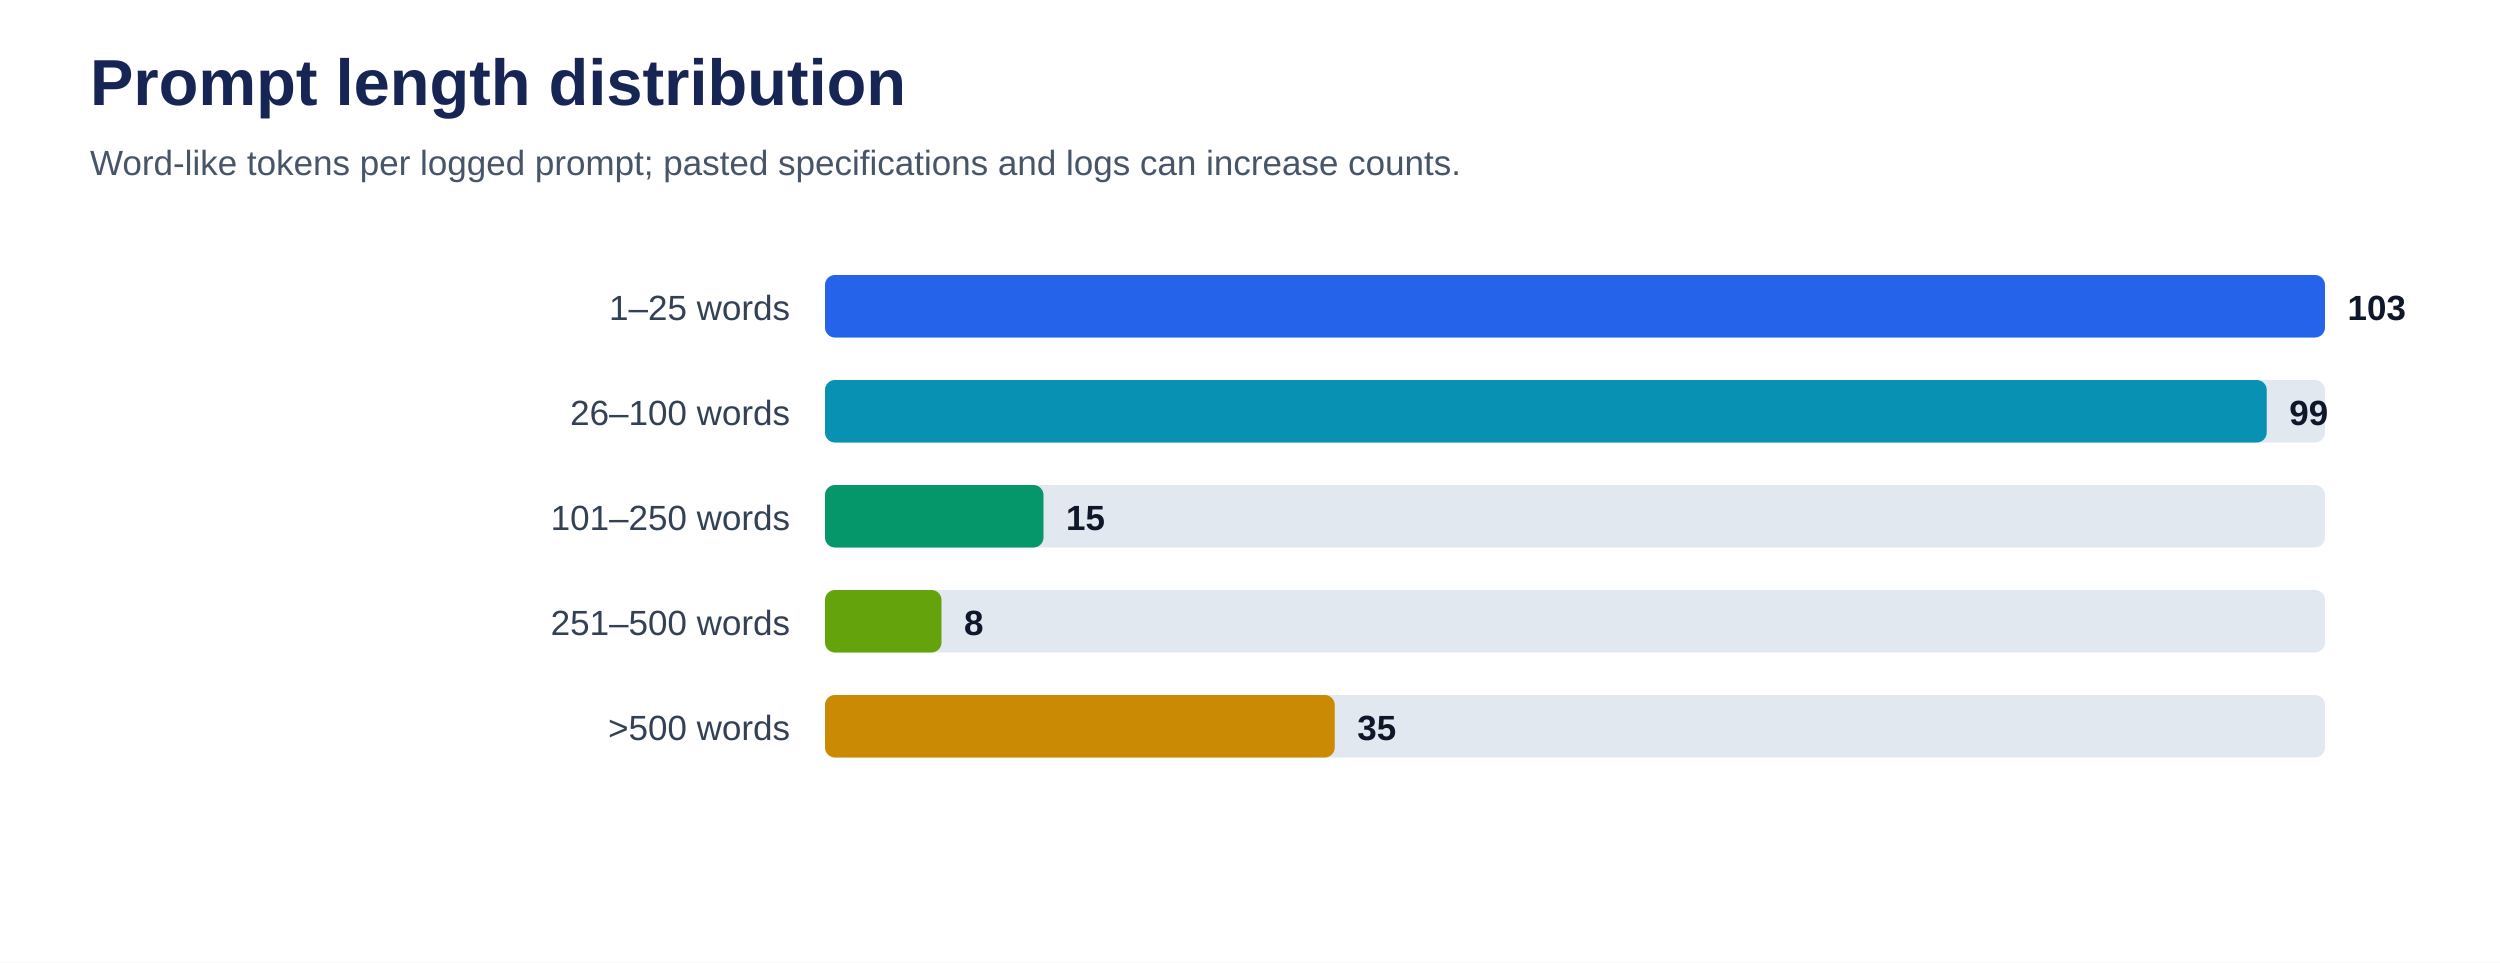
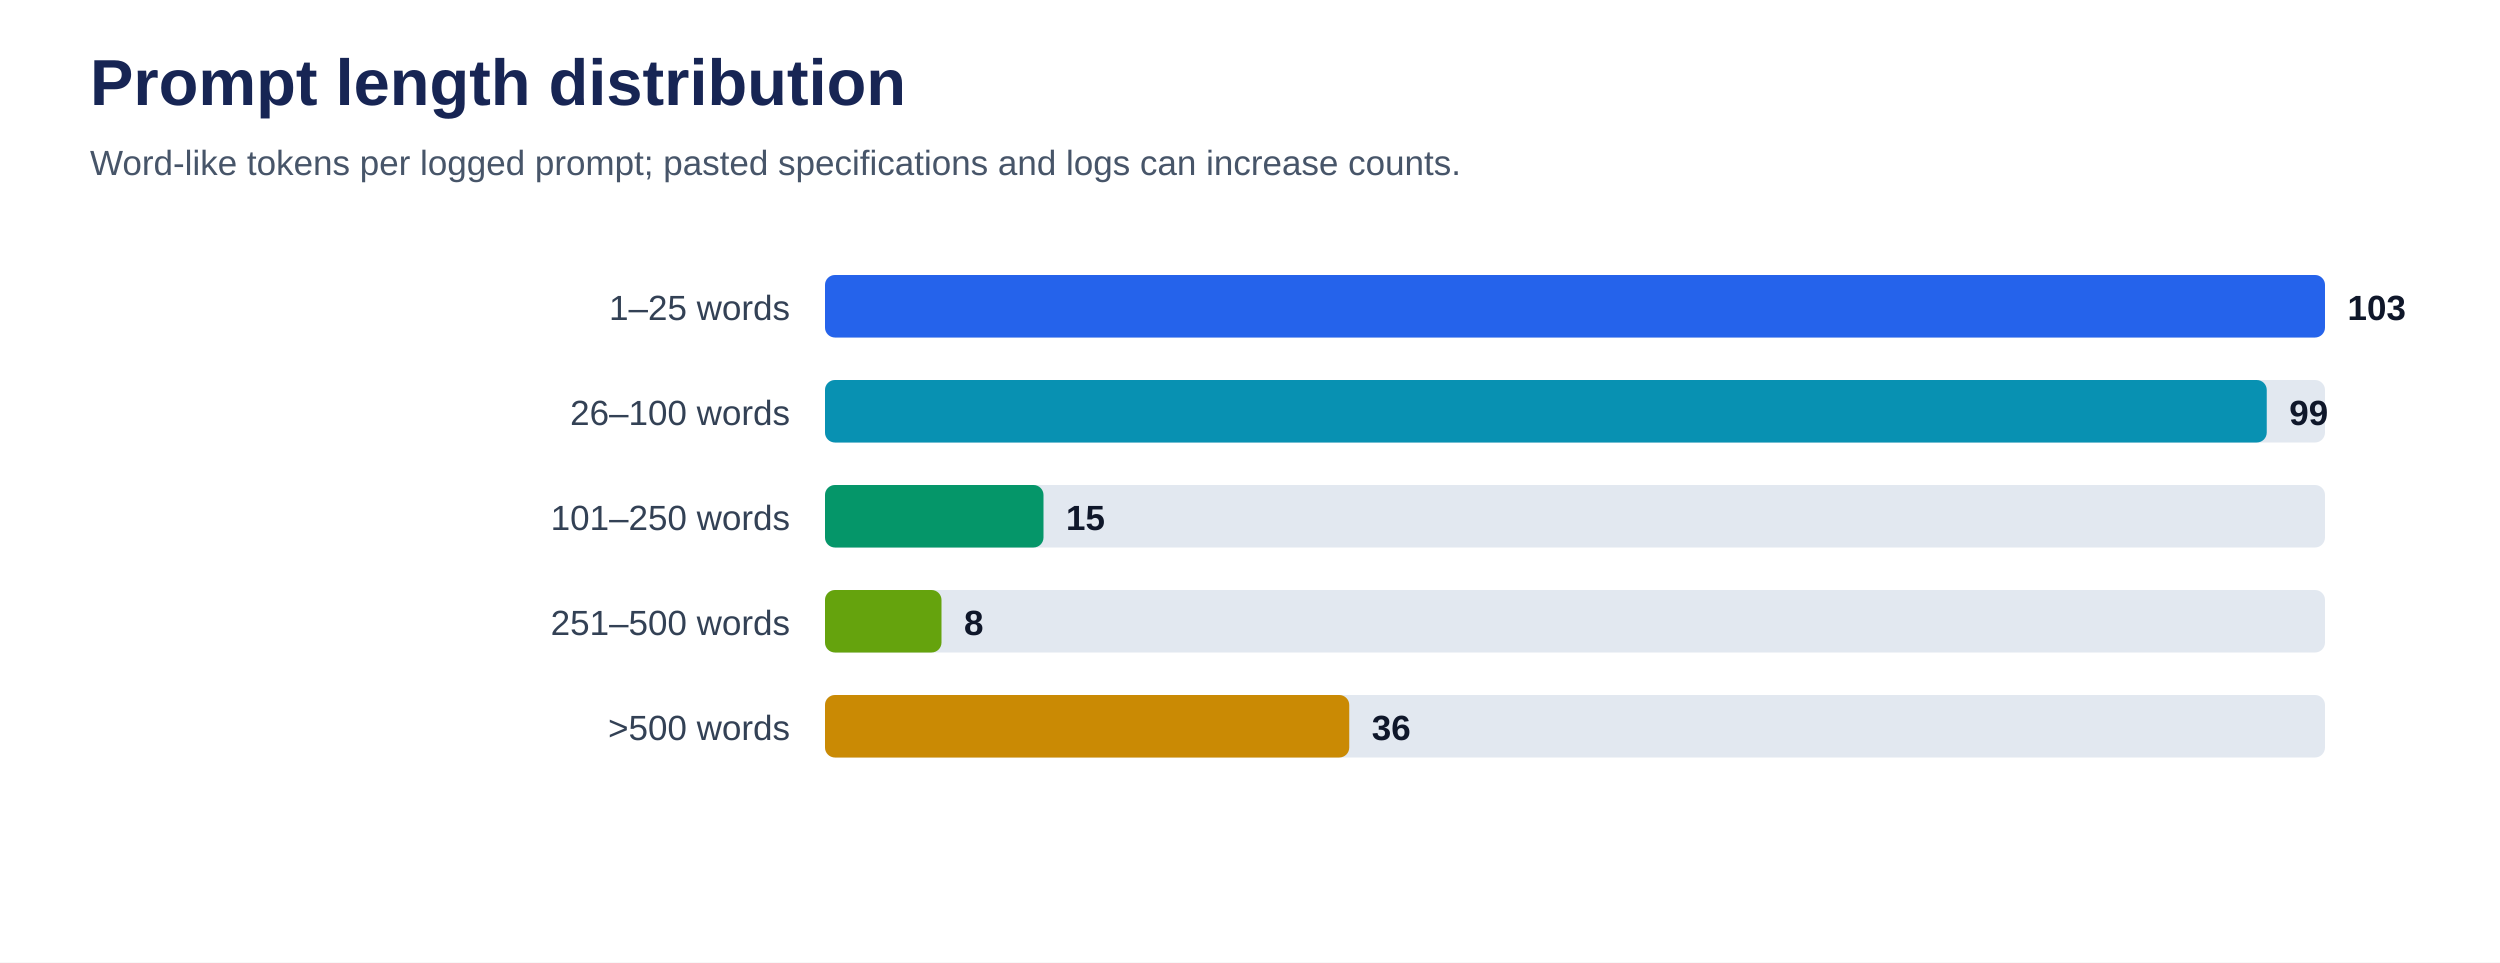
<svg xmlns="http://www.w3.org/2000/svg" viewBox="0 0 1000 385" role="img" aria-labelledby="title desc">
  <rect width="100%" height="100%" fill="#ffffff" />
  <text x="36" y="42" font-family="Arial, sans-serif" font-size="26" font-weight="700" fill="#172554">Prompt length distribution</text>
  <text x="36" y="70" font-family="Arial, sans-serif" font-size="14" fill="#475569">Word-like tokens per logged prompt; pasted specifications and logs can increase counts.</text>
  <text x="316" y="128" text-anchor="end" font-family="Arial, sans-serif" font-size="14" fill="#334155">1–25 words</text>
  <rect x="330" y="110" width="600" height="25" rx="4" fill="#e2e8f0" />
  <rect x="330" y="110" width="600.0" height="25" rx="4" fill="#2563eb" />
  <text x="939.0" y="128" font-family="Arial, sans-serif" font-size="14" font-weight="700" fill="#0f172a">103</text>
  <text x="316" y="170" text-anchor="end" font-family="Arial, sans-serif" font-size="14" fill="#334155">26–100 words</text>
  <rect x="330" y="152" width="600" height="25" rx="4" fill="#e2e8f0" />
  <rect x="330" y="152" width="576.7" height="25" rx="4" fill="#0891b2" />
  <text x="915.7" y="170" font-family="Arial, sans-serif" font-size="14" font-weight="700" fill="#0f172a">99</text>
  <text x="316" y="212" text-anchor="end" font-family="Arial, sans-serif" font-size="14" fill="#334155">101–250 words</text>
  <rect x="330" y="194" width="600" height="25" rx="4" fill="#e2e8f0" />
  <rect x="330" y="194" width="87.4" height="25" rx="4" fill="#059669" />
  <text x="426.4" y="212" font-family="Arial, sans-serif" font-size="14" font-weight="700" fill="#0f172a">15</text>
  <text x="316" y="254" text-anchor="end" font-family="Arial, sans-serif" font-size="14" fill="#334155">251–500 words</text>
  <rect x="330" y="236" width="600" height="25" rx="4" fill="#e2e8f0" />
  <rect x="330" y="236" width="46.6" height="25" rx="4" fill="#65a30d" />
  <text x="385.6" y="254" font-family="Arial, sans-serif" font-size="14" font-weight="700" fill="#0f172a">8</text>
  <text x="316" y="296" text-anchor="end" font-family="Arial, sans-serif" font-size="14" fill="#334155">&gt;500 words</text>
  <rect x="330" y="278" width="600" height="25" rx="4" fill="#e2e8f0" />
-   <rect x="330" y="278" width="203.9" height="25" rx="4" fill="#ca8a04" />
-   <text x="542.9" y="296" font-family="Arial, sans-serif" font-size="14" font-weight="700" fill="#0f172a">35</text>
+   <rect x="330" y="278" width="209.7" height="25" rx="4" fill="#ca8a04" />
+   <text x="548.7" y="296" font-family="Arial, sans-serif" font-size="14" font-weight="700" fill="#0f172a">36</text>
</svg>
